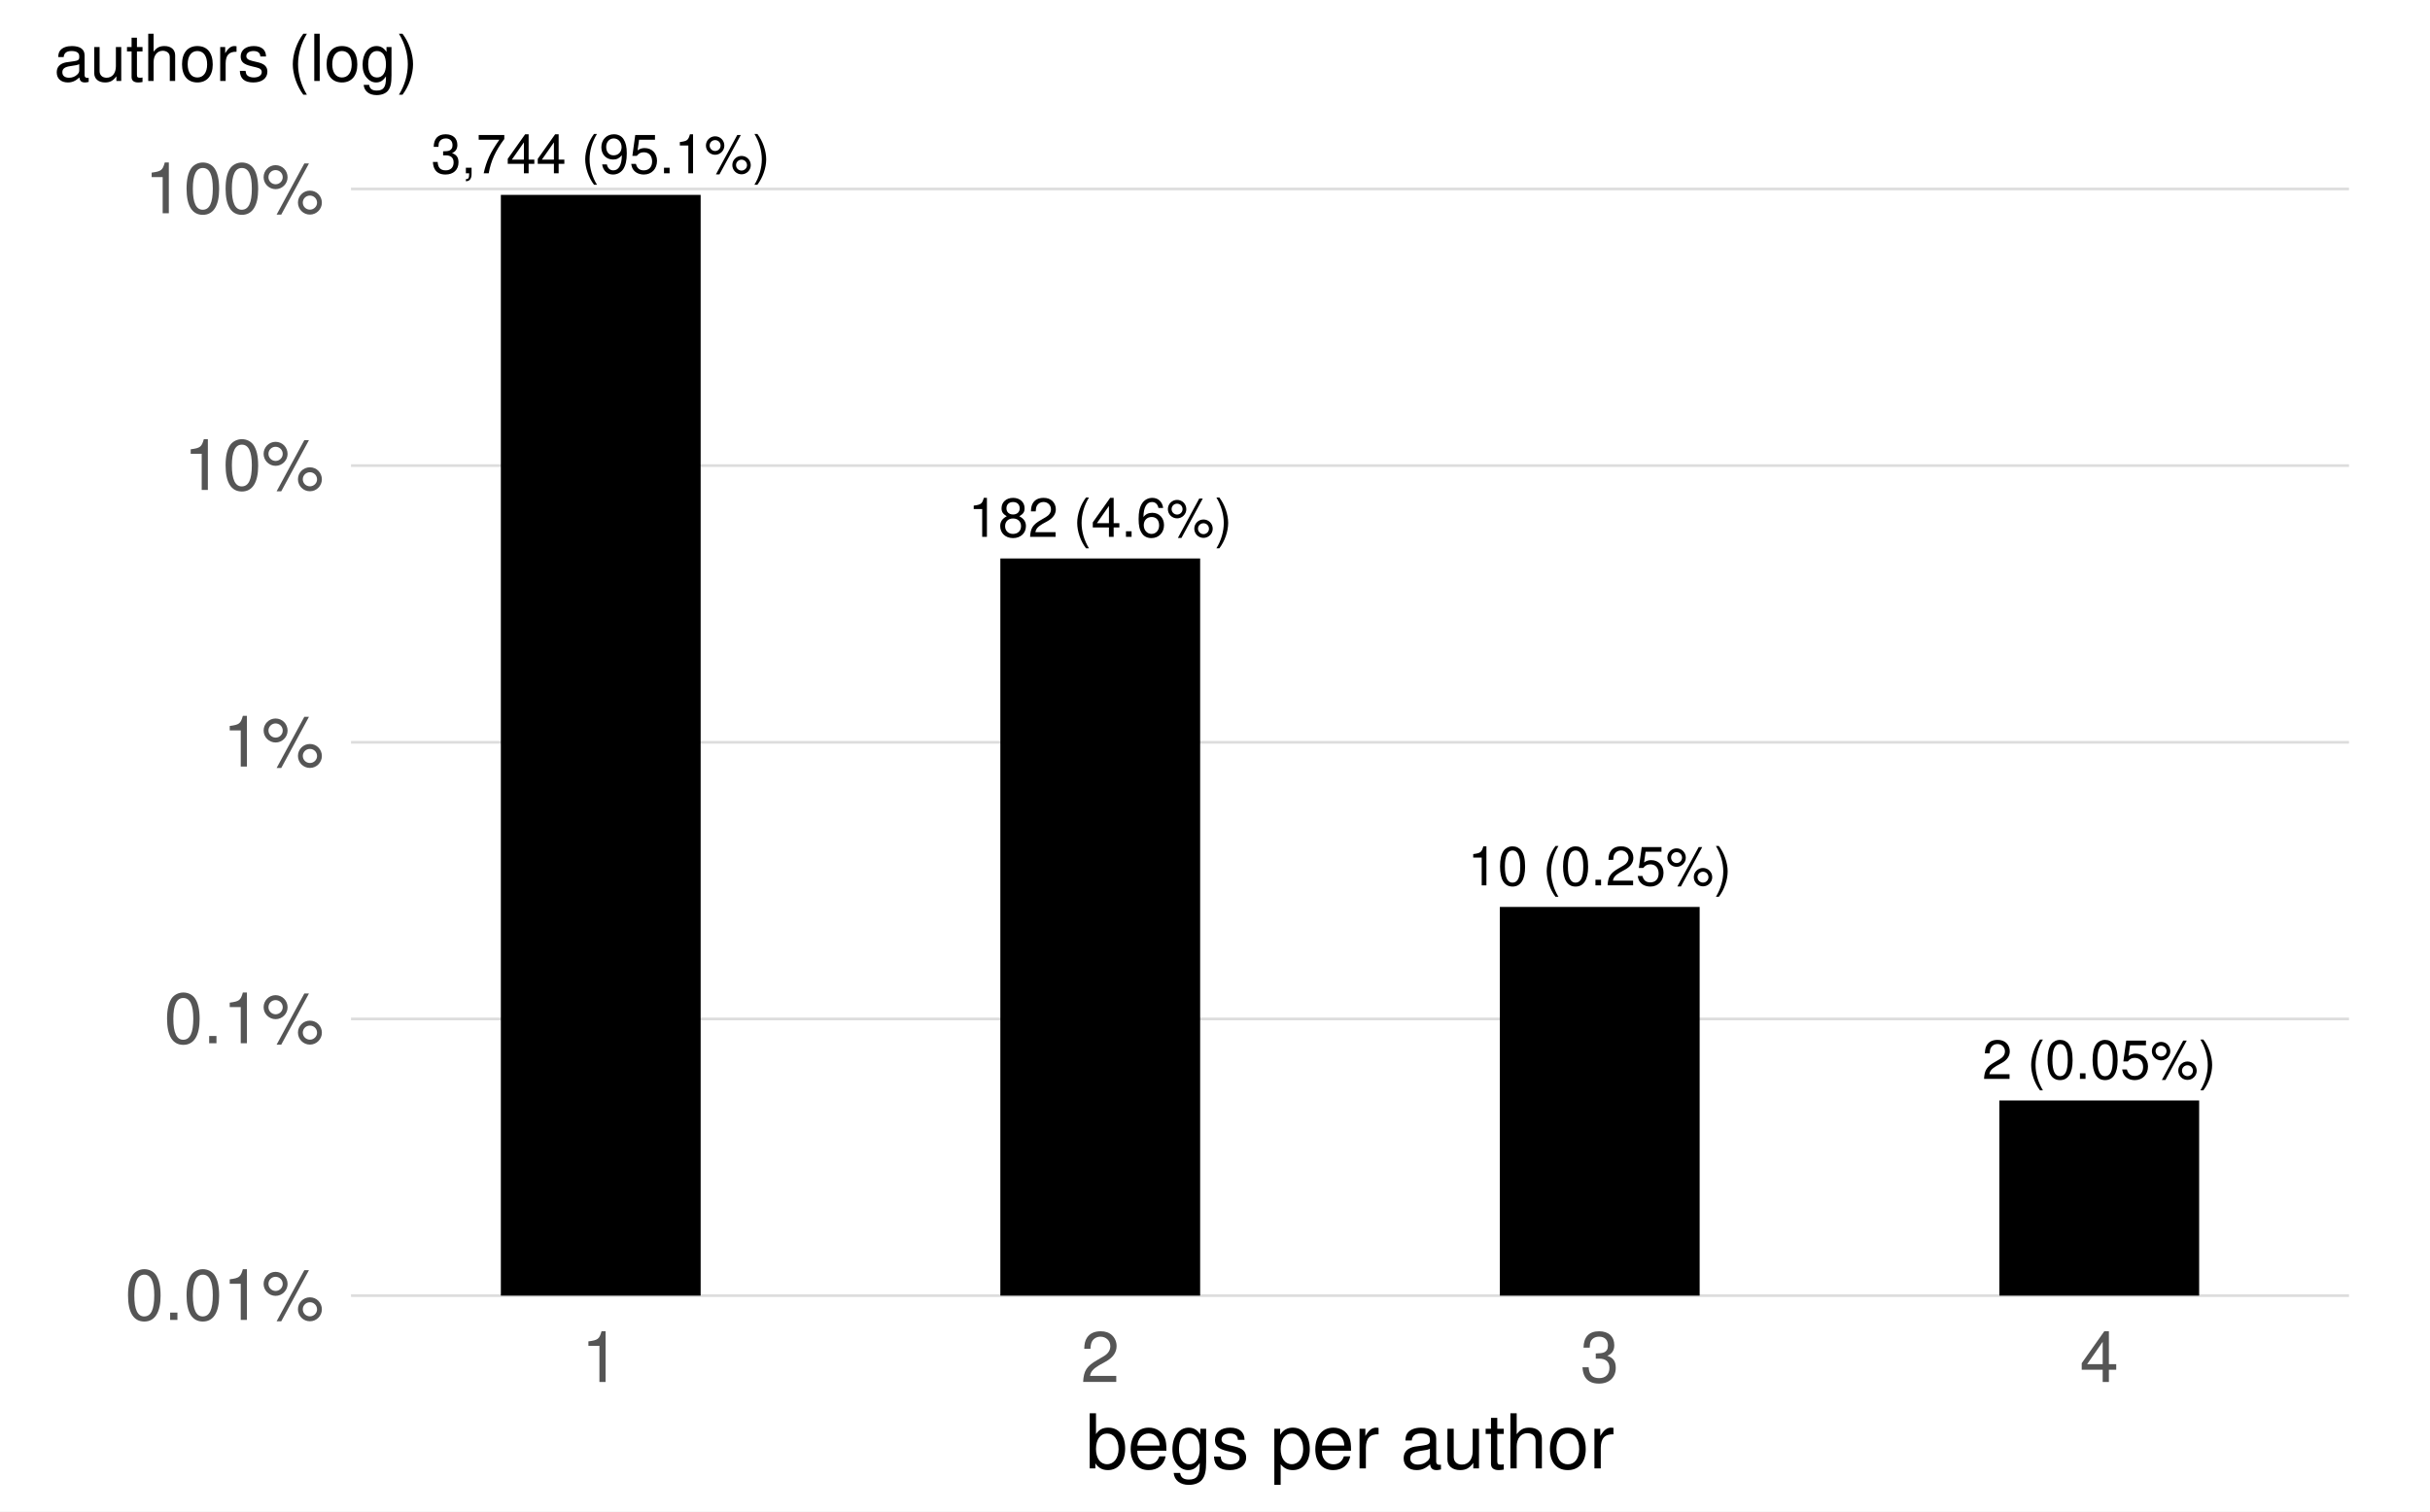
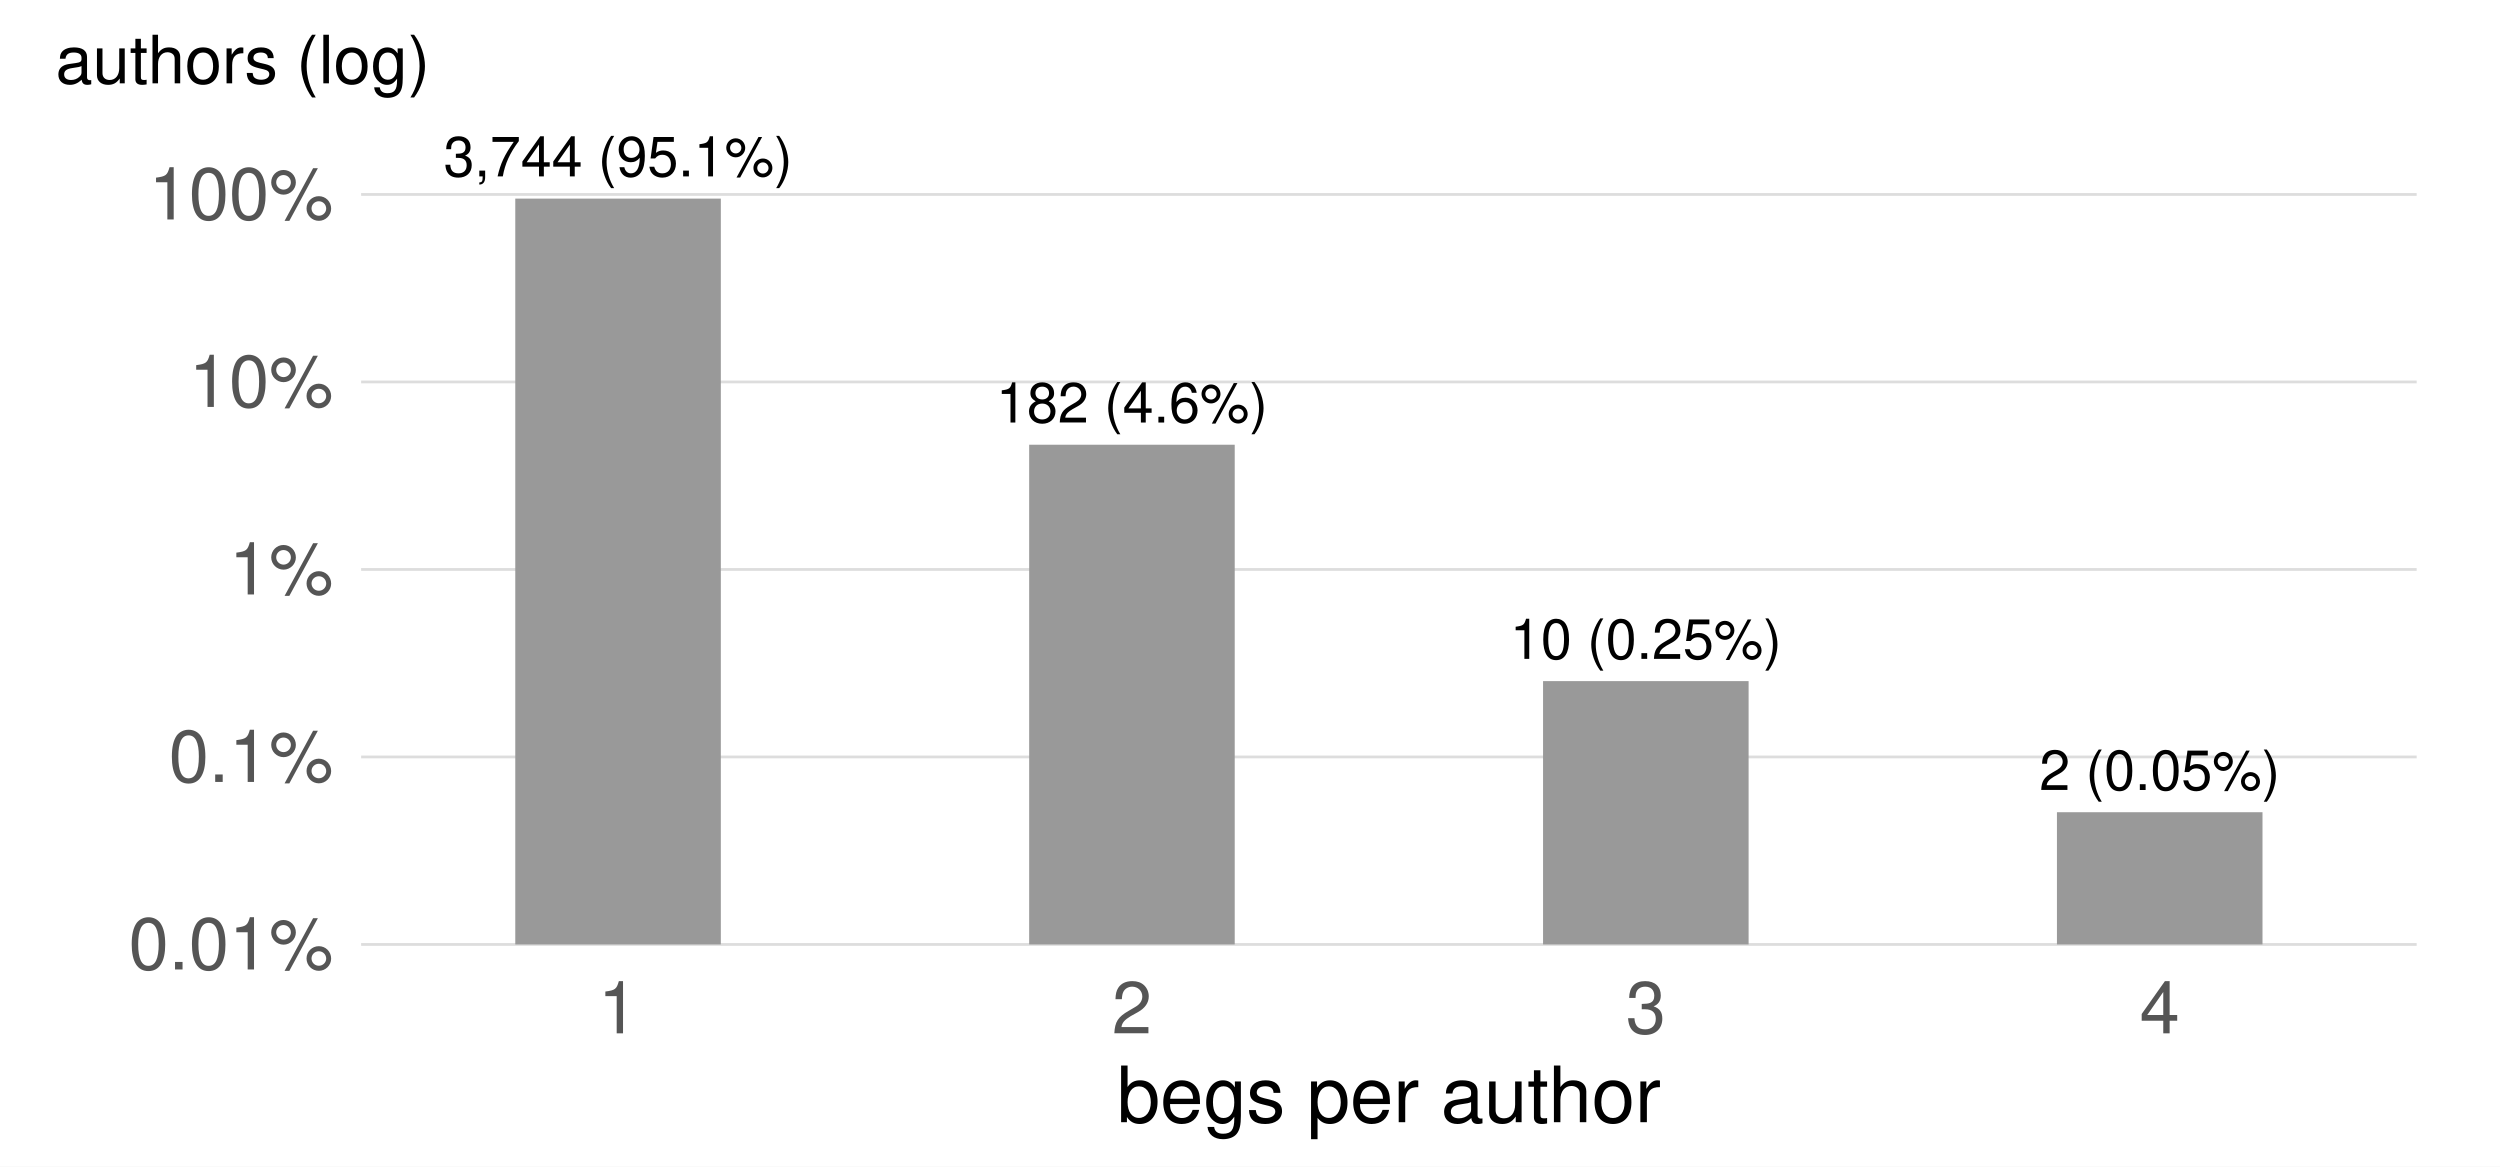
- <svg xmlns="http://www.w3.org/2000/svg" width="900" height="560" viewBox="0 0 900 560">
-   <rect width="900" height="560" fill="#ffffff" />
-   <line x1="130" x2="870" y1="480.0" y2="480.0" stroke="#dddddd" />
-   <text x="120.0" y="489.0" font-family="Helvetica, Arial, sans-serif" font-size="26" text-anchor="end" fill="#555555">0.01%</text>
-   <line x1="130" x2="870" y1="377.5" y2="377.5" stroke="#dddddd" />
-   <text x="120.0" y="386.5" font-family="Helvetica, Arial, sans-serif" font-size="26" text-anchor="end" fill="#555555">0.1%</text>
-   <line x1="130" x2="870" y1="275.0" y2="275.0" stroke="#dddddd" />
-   <text x="120.0" y="284.0" font-family="Helvetica, Arial, sans-serif" font-size="26" text-anchor="end" fill="#555555">1%</text>
-   <line x1="130" x2="870" y1="172.5" y2="172.5" stroke="#dddddd" />
-   <text x="120.0" y="181.5" font-family="Helvetica, Arial, sans-serif" font-size="26" text-anchor="end" fill="#555555">10%</text>
+ <svg xmlns="http://www.w3.org/2000/svg" width="900" height="420" viewBox="0 0 900 420">
+   <rect width="900" height="420" fill="#ffffff" />
+   <line x1="130" x2="870" y1="340.0" y2="340.0" stroke="#dddddd" />
+   <text x="120.0" y="349.0" font-family="Helvetica, Arial, sans-serif" font-size="26" text-anchor="end" fill="#555555">0.01%</text>
+   <line x1="130" x2="870" y1="272.5" y2="272.5" stroke="#dddddd" />
+   <text x="120.0" y="281.5" font-family="Helvetica, Arial, sans-serif" font-size="26" text-anchor="end" fill="#555555">0.1%</text>
+   <line x1="130" x2="870" y1="205.0" y2="205.0" stroke="#dddddd" />
+   <text x="120.0" y="214.0" font-family="Helvetica, Arial, sans-serif" font-size="26" text-anchor="end" fill="#555555">1%</text>
+   <line x1="130" x2="870" y1="137.5" y2="137.5" stroke="#dddddd" />
+   <text x="120.0" y="146.5" font-family="Helvetica, Arial, sans-serif" font-size="26" text-anchor="end" fill="#555555">10%</text>
  <line x1="130" x2="870" y1="70.0" y2="70.0" stroke="#dddddd" />
  <text x="120.0" y="79.0" font-family="Helvetica, Arial, sans-serif" font-size="26" text-anchor="end" fill="#555555">100%</text>
-   <text x="222.5" y="512.0" font-family="Helvetica, Arial, sans-serif" font-size="26" text-anchor="middle" fill="#555555">1</text>
-   <rect x="185.5" y="72.2" width="74.0" height="407.8" fill="#000000" />
-   <text x="222.5" y="64.2" font-family="Helvetica, Arial, sans-serif" font-size="20" text-anchor="middle" fill="#000000">3,744 (95.1%)</text>
-   <text x="407.5" y="512.0" font-family="Helvetica, Arial, sans-serif" font-size="26" text-anchor="middle" fill="#555555">2</text>
-   <rect x="370.5" y="206.9" width="74.0" height="273.1" fill="#000000" />
-   <text x="407.5" y="198.9" font-family="Helvetica, Arial, sans-serif" font-size="20" text-anchor="middle" fill="#000000">182 (4.6%)</text>
-   <text x="592.5" y="512.0" font-family="Helvetica, Arial, sans-serif" font-size="26" text-anchor="middle" fill="#555555">3</text>
-   <rect x="555.5" y="336.0" width="74.0" height="144.0" fill="#000000" />
-   <text x="592.5" y="328.0" font-family="Helvetica, Arial, sans-serif" font-size="20" text-anchor="middle" fill="#000000">10 (0.25%)</text>
-   <text x="777.5" y="512.0" font-family="Helvetica, Arial, sans-serif" font-size="26" text-anchor="middle" fill="#555555">4</text>
-   <rect x="740.5" y="407.7" width="74.0" height="72.3" fill="#000000" />
-   <text x="777.5" y="399.7" font-family="Helvetica, Arial, sans-serif" font-size="20" text-anchor="middle" fill="#000000">2 (0.05%)</text>
-   <text x="500.0" y="544.0" font-family="Helvetica, Arial, sans-serif" font-size="28" text-anchor="middle" fill="#000000">begs per author</text>
+   <text x="222.5" y="372.0" font-family="Helvetica, Arial, sans-serif" font-size="26" text-anchor="middle" fill="#555555">1</text>
+   <rect x="185.5" y="71.5" width="74.0" height="268.5" fill="#999999" />
+   <text x="222.5" y="63.5" font-family="Helvetica, Arial, sans-serif" font-size="20" text-anchor="middle" fill="#000000">3,744 (95.1%)</text>
+   <text x="407.5" y="372.0" font-family="Helvetica, Arial, sans-serif" font-size="26" text-anchor="middle" fill="#555555">2</text>
+   <rect x="370.5" y="160.1" width="74.0" height="179.9" fill="#999999" />
+   <text x="407.5" y="152.1" font-family="Helvetica, Arial, sans-serif" font-size="20" text-anchor="middle" fill="#000000">182 (4.6%)</text>
+   <text x="592.5" y="372.0" font-family="Helvetica, Arial, sans-serif" font-size="26" text-anchor="middle" fill="#555555">3</text>
+   <rect x="555.5" y="245.2" width="74.0" height="94.8" fill="#999999" />
+   <text x="592.5" y="237.2" font-family="Helvetica, Arial, sans-serif" font-size="20" text-anchor="middle" fill="#000000">10 (0.25%)</text>
+   <text x="777.5" y="372.0" font-family="Helvetica, Arial, sans-serif" font-size="26" text-anchor="middle" fill="#555555">4</text>
+   <rect x="740.5" y="292.4" width="74.0" height="47.6" fill="#999999" />
+   <text x="777.5" y="284.4" font-family="Helvetica, Arial, sans-serif" font-size="20" text-anchor="middle" fill="#000000">2 (0.05%)</text>
+   <text x="500.0" y="404.0" font-family="Helvetica, Arial, sans-serif" font-size="28" text-anchor="middle" fill="#000000">begs per author</text>
  <text x="20.0" y="30.0" font-family="Helvetica, Arial, sans-serif" font-size="24" text-anchor="start" fill="#000000">authors (log)</text>
</svg>
